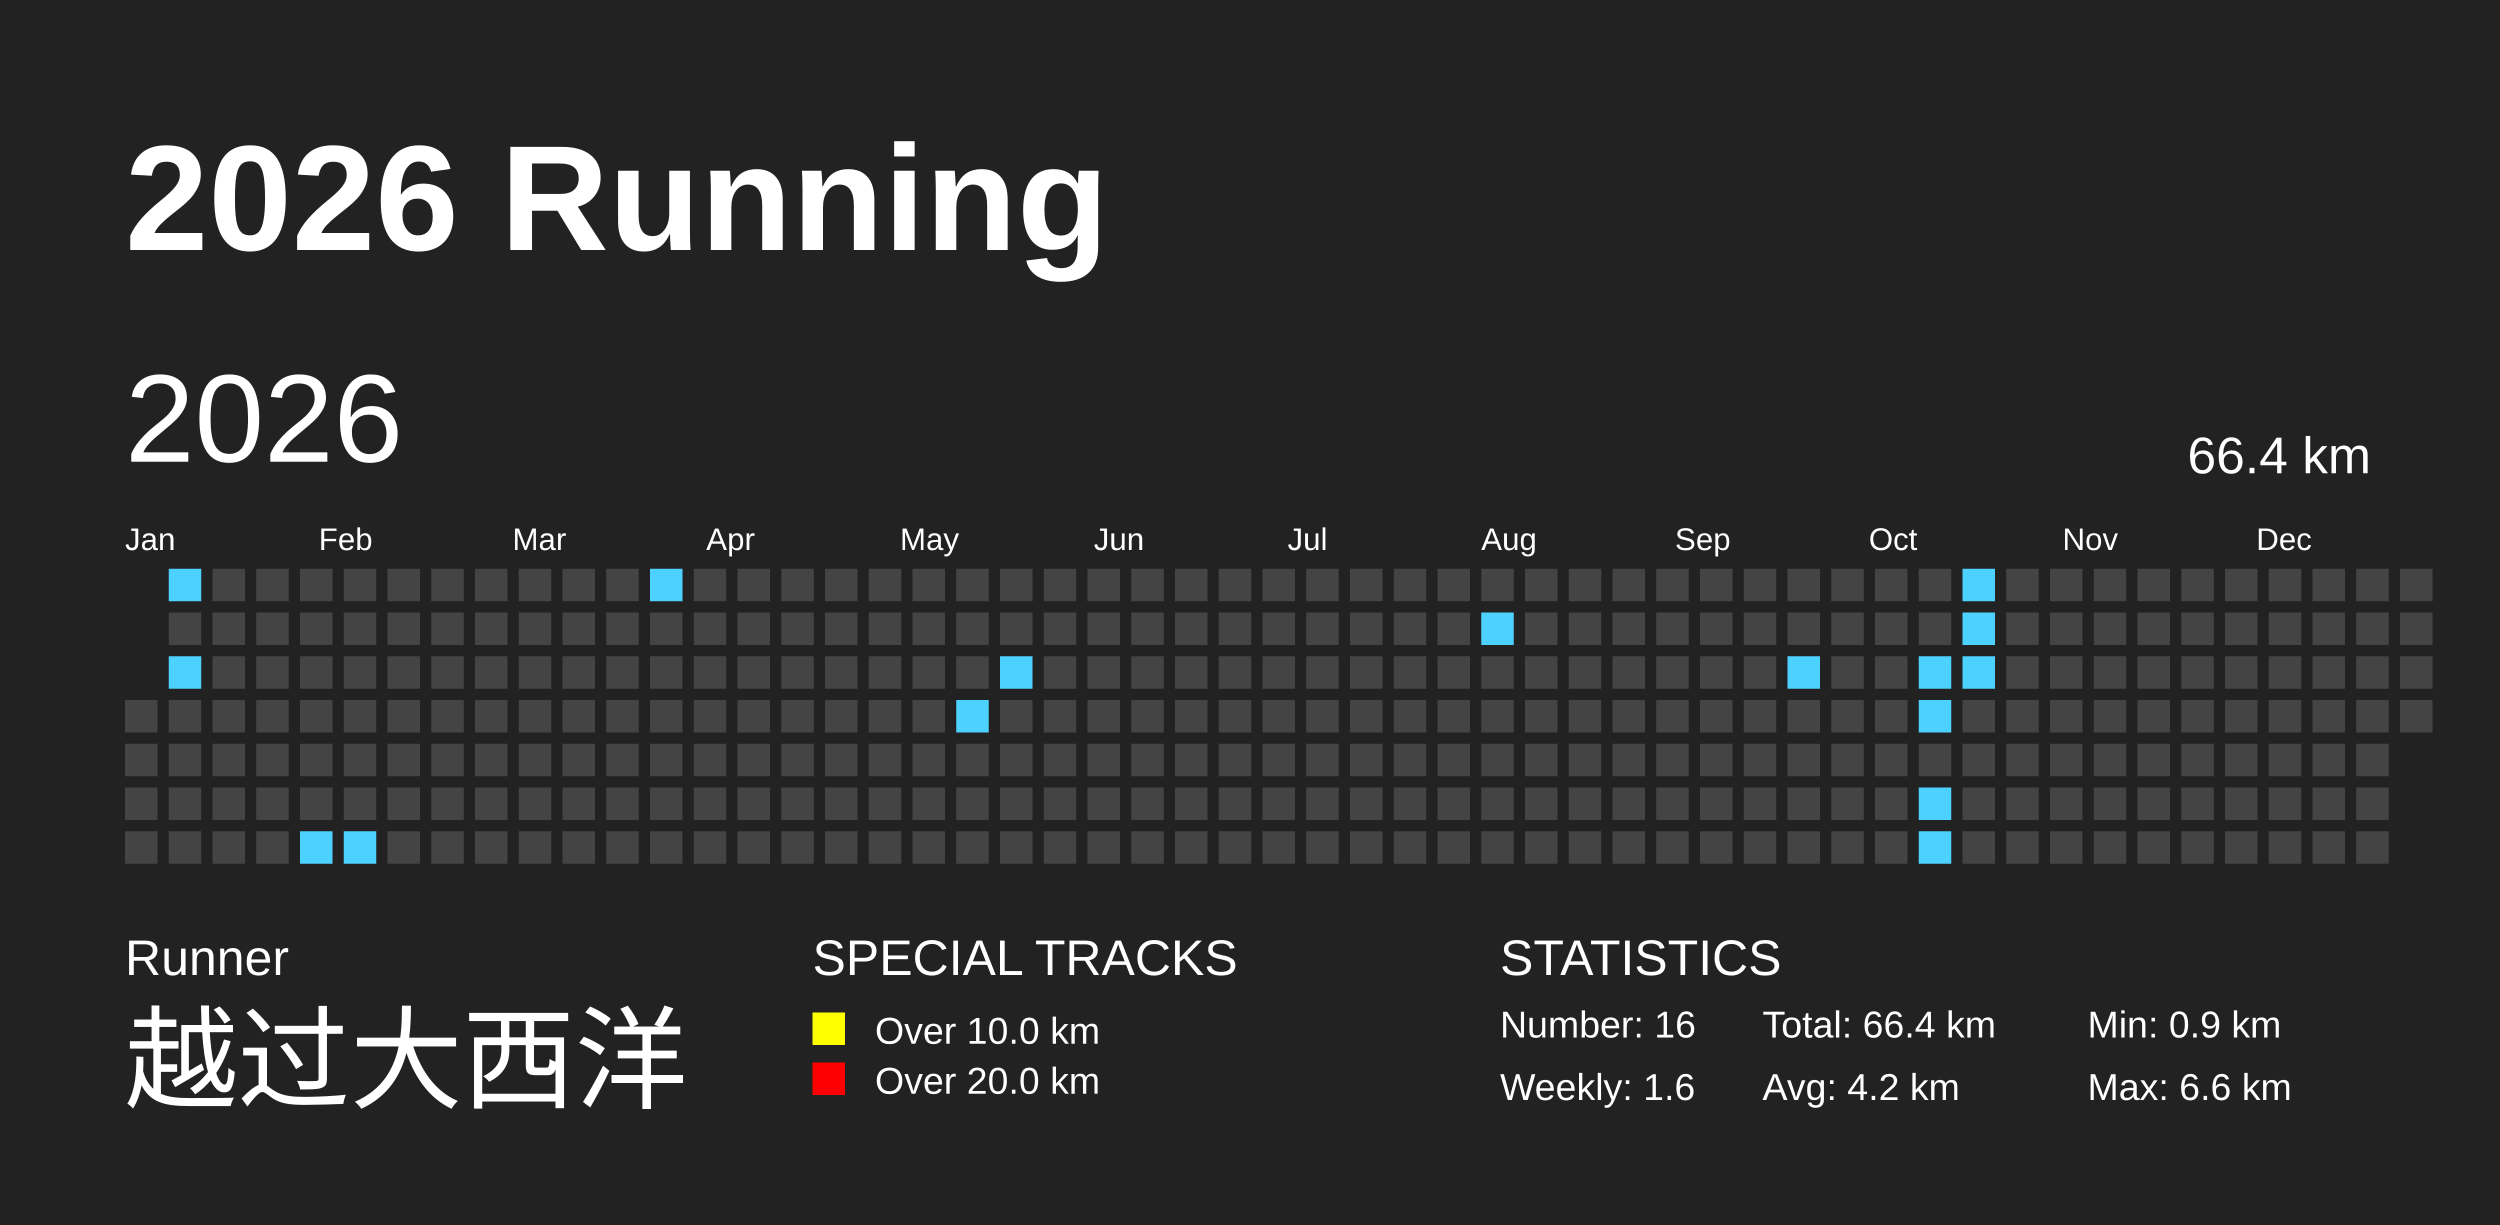
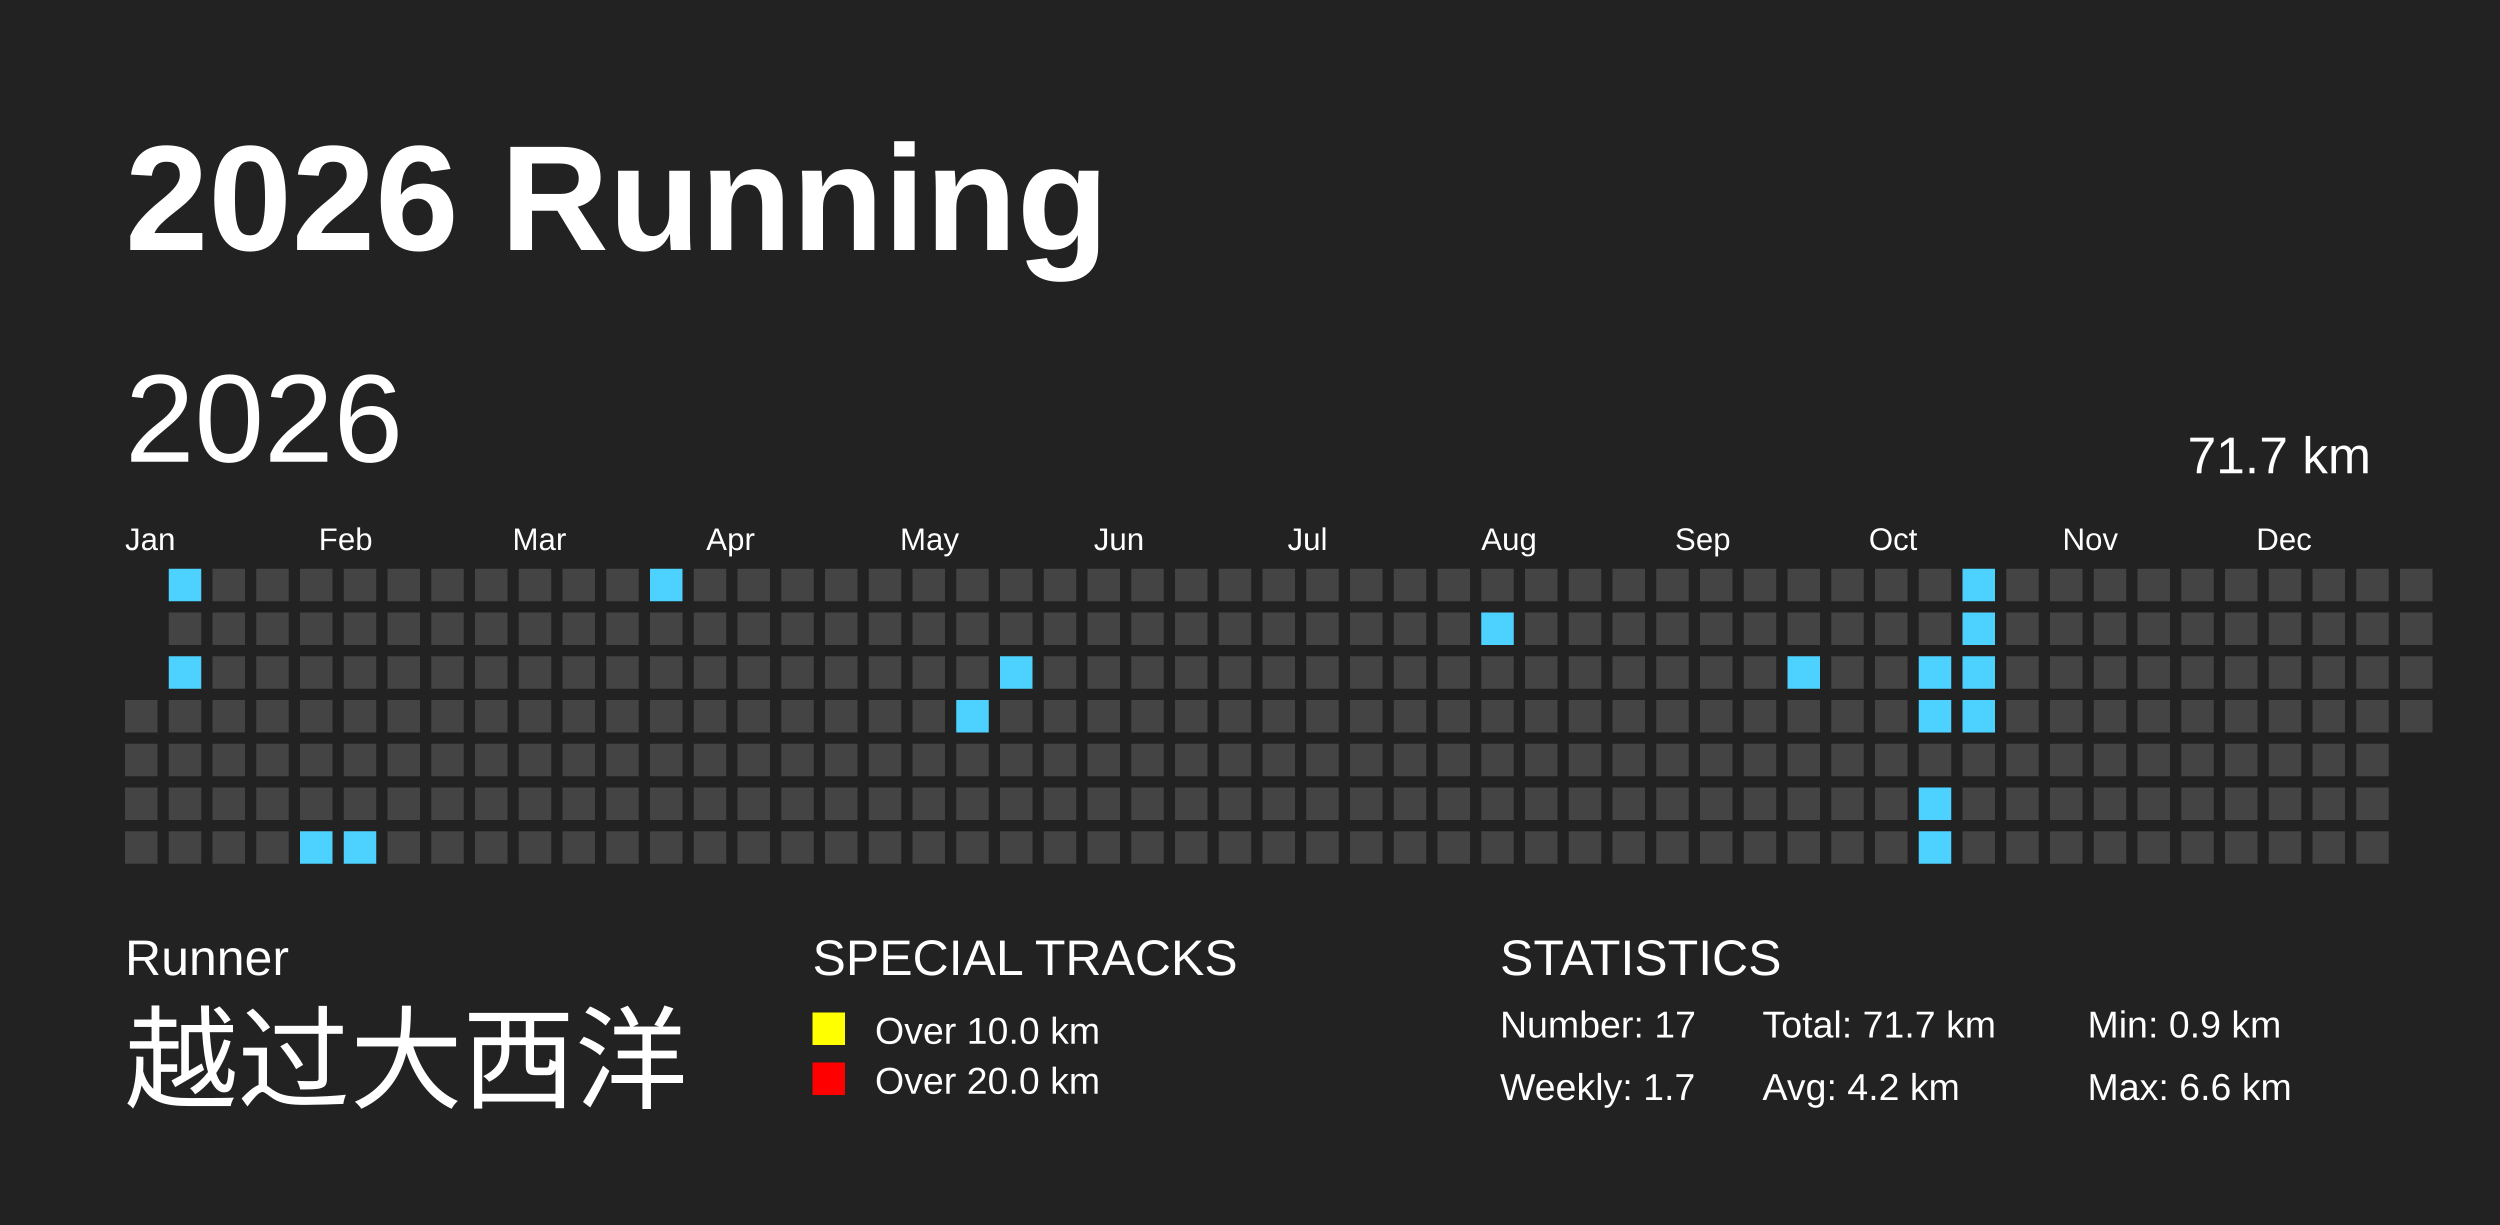
<svg xmlns="http://www.w3.org/2000/svg" baseProfile="full" height="98mm" version="1.1" viewBox="0,0,200,98" width="200mm">
  <defs>
    <pattern height="2" id="indoor-stripe" patternUnits="userSpaceOnUse" width="2">
      <line stroke="white" stroke-opacity="0.45" stroke-width="0.5" x1="0" x2="2" y1="2" y2="0" />
    </pattern>
  </defs>
  <rect fill="#222222" height="98" width="200" x="0" y="0" />
  <text fill="#FFFFFF" style="font-size:12px; font-family:Arial; font-weight:bold;" x="10" y="20">2026 Running</text>
  <text fill="#FFFFFF" style="font-size:4px; font-family:Arial" x="10" y="78">Runner</text>
  <text fill="#FFFFFF" style="font-size:9px; font-family:Arial" x="10" y="88">越过大西洋</text>
  <text fill="#FFFFFF" style="font-size:4px; font-family:Arial" x="65" y="78">SPECIAL TRACKS</text>
  <rect fill="yellow" height="2.6" width="2.6" x="65" y="81" />
  <text fill="#FFFFFF" style="font-size:3px; font-family:Arial" x="70" y="83.5">Over 10.0 km</text>
  <rect fill="red" height="2.6" width="2.6" x="65" y="85" />
  <text fill="#FFFFFF" style="font-size:3px; font-family:Arial" x="70" y="87.5">Over 20.0 km</text>
  <text fill="#FFFFFF" style="font-size:4px; font-family:Arial" x="120" y="78">STATISTICS</text>
-   <text fill="#FFFFFF" style="font-size:3px; font-family:Arial" x="120" y="83">Number: 16</text>
-   <text fill="#FFFFFF" style="font-size:3px; font-family:Arial" x="120" y="88">Weekly: 1.6</text>
-   <text fill="#FFFFFF" style="font-size:3px; font-family:Arial" x="141" y="83">Total: 66.4 km</text>
+   <text fill="#FFFFFF" style="font-size:3px; font-family:Arial" x="120" y="83">Number: 17</text>
+   <text fill="#FFFFFF" style="font-size:3px; font-family:Arial" x="120" y="88">Weekly: 1.7</text>
+   <text fill="#FFFFFF" style="font-size:3px; font-family:Arial" x="141" y="83">Total: 71.7 km</text>
  <text fill="#FFFFFF" style="font-size:3px; font-family:Arial" x="141" y="88">Avg: 4.2 km</text>
  <text fill="#FFFFFF" style="font-size:3px; font-family:Arial" x="167" y="83">Min: 0.9 km</text>
  <text fill="#FFFFFF" style="font-size:3px; font-family:Arial" x="167" y="88">Max: 6.6 km</text>
  <text dominant-baseline="hanging" fill="#FFFFFF" style="font-size:10.0px; font-family:Arial;" x="10" y="30">2026</text>
-   <text dominant-baseline="hanging" fill="#FFFFFF" style="font-size:4.125px; font-family:Arial;" x="175" y="35">66.4 km</text>
+   <text dominant-baseline="hanging" fill="#FFFFFF" style="font-size:4.125px; font-family:Arial;" x="175" y="35">71.7 km</text>
  <text fill="#FFFFFF" style="font-size:2.5px; font-family:Arial" x="10.0" y="44">Jan</text>
  <text fill="#FFFFFF" style="font-size:2.5px; font-family:Arial" x="25.5" y="44">Feb</text>
  <text fill="#FFFFFF" style="font-size:2.5px; font-family:Arial" x="41.0" y="44">Mar</text>
  <text fill="#FFFFFF" style="font-size:2.5px; font-family:Arial" x="56.5" y="44">Apr</text>
  <text fill="#FFFFFF" style="font-size:2.5px; font-family:Arial" x="72.0" y="44">May</text>
  <text fill="#FFFFFF" style="font-size:2.5px; font-family:Arial" x="87.5" y="44">Jun</text>
  <text fill="#FFFFFF" style="font-size:2.5px; font-family:Arial" x="103.0" y="44">Jul</text>
  <text fill="#FFFFFF" style="font-size:2.5px; font-family:Arial" x="118.5" y="44">Aug</text>
  <text fill="#FFFFFF" style="font-size:2.5px; font-family:Arial" x="134.0" y="44">Sep</text>
  <text fill="#FFFFFF" style="font-size:2.5px; font-family:Arial" x="149.5" y="44">Oct</text>
  <text fill="#FFFFFF" style="font-size:2.5px; font-family:Arial" x="165.0" y="44">Nov</text>
  <text fill="#FFFFFF" style="font-size:2.5px; font-family:Arial" x="180.5" y="44">Dec</text>
  <rect fill="#444444" height="2.6" width="2.6" x="10.0" y="56.0" />
  <rect fill="#444444" height="2.6" width="2.6" x="10.0" y="59.5" />
  <rect fill="#444444" height="2.6" width="2.6" x="10.0" y="63.0" />
  <rect fill="#444444" height="2.6" width="2.6" x="10.0" y="66.5" />
  <rect fill="#4DD2FF" height="2.6" width="2.6" x="13.5" y="45.5" />
  <rect fill="#444444" height="2.6" width="2.6" x="13.5" y="49.0" />
  <rect fill="#4DD2FF" height="2.6" width="2.6" x="13.5" y="52.5" />
  <rect fill="#444444" height="2.6" width="2.6" x="13.5" y="56.0" />
  <rect fill="#444444" height="2.6" width="2.6" x="13.5" y="59.5" />
  <rect fill="#444444" height="2.6" width="2.6" x="13.5" y="63.0" />
  <rect fill="#444444" height="2.6" width="2.6" x="13.5" y="66.5" />
  <rect fill="#444444" height="2.6" width="2.6" x="17.0" y="45.5" />
  <rect fill="#444444" height="2.6" width="2.6" x="17.0" y="49.0" />
  <rect fill="#444444" height="2.6" width="2.6" x="17.0" y="52.5" />
  <rect fill="#444444" height="2.6" width="2.6" x="17.0" y="56.0" />
  <rect fill="#444444" height="2.6" width="2.6" x="17.0" y="59.5" />
  <rect fill="#444444" height="2.6" width="2.6" x="17.0" y="63.0" />
  <rect fill="#444444" height="2.6" width="2.6" x="17.0" y="66.5" />
  <rect fill="#444444" height="2.6" width="2.6" x="20.5" y="45.5" />
  <rect fill="#444444" height="2.6" width="2.6" x="20.5" y="49.0" />
  <rect fill="#444444" height="2.6" width="2.6" x="20.5" y="52.5" />
  <rect fill="#444444" height="2.6" width="2.6" x="20.5" y="56.0" />
  <rect fill="#444444" height="2.6" width="2.6" x="20.5" y="59.5" />
  <rect fill="#444444" height="2.6" width="2.6" x="20.5" y="63.0" />
  <rect fill="#444444" height="2.6" width="2.6" x="20.5" y="66.5" />
  <rect fill="#444444" height="2.6" width="2.6" x="24.0" y="45.5" />
  <rect fill="#444444" height="2.6" width="2.6" x="24.0" y="49.0" />
  <rect fill="#444444" height="2.6" width="2.6" x="24.0" y="52.5" />
  <rect fill="#444444" height="2.6" width="2.6" x="24.0" y="56.0" />
  <rect fill="#444444" height="2.6" width="2.6" x="24.0" y="59.5" />
  <rect fill="#444444" height="2.6" width="2.6" x="24.0" y="63.0" />
  <rect fill="#4DD2FF" height="2.6" width="2.6" x="24.0" y="66.5" />
  <rect fill="#444444" height="2.6" width="2.6" x="27.5" y="45.5" />
  <rect fill="#444444" height="2.6" width="2.6" x="27.5" y="49.0" />
  <rect fill="#444444" height="2.6" width="2.6" x="27.5" y="52.5" />
  <rect fill="#444444" height="2.6" width="2.6" x="27.5" y="56.0" />
  <rect fill="#444444" height="2.6" width="2.6" x="27.5" y="59.5" />
  <rect fill="#444444" height="2.6" width="2.6" x="27.5" y="63.0" />
  <rect fill="#4DD2FF" height="2.6" width="2.6" x="27.5" y="66.5" />
  <rect fill="#444444" height="2.6" width="2.6" x="31.0" y="45.5" />
  <rect fill="#444444" height="2.6" width="2.6" x="31.0" y="49.0" />
  <rect fill="#444444" height="2.6" width="2.6" x="31.0" y="52.5" />
  <rect fill="#444444" height="2.6" width="2.6" x="31.0" y="56.0" />
  <rect fill="#444444" height="2.6" width="2.6" x="31.0" y="59.5" />
  <rect fill="#444444" height="2.6" width="2.6" x="31.0" y="63.0" />
  <rect fill="#444444" height="2.6" width="2.6" x="31.0" y="66.5" />
  <rect fill="#444444" height="2.6" width="2.6" x="34.5" y="45.5" />
  <rect fill="#444444" height="2.6" width="2.6" x="34.5" y="49.0" />
  <rect fill="#444444" height="2.6" width="2.6" x="34.5" y="52.5" />
  <rect fill="#444444" height="2.6" width="2.6" x="34.5" y="56.0" />
  <rect fill="#444444" height="2.6" width="2.6" x="34.5" y="59.5" />
  <rect fill="#444444" height="2.6" width="2.6" x="34.5" y="63.0" />
  <rect fill="#444444" height="2.6" width="2.6" x="34.5" y="66.5" />
  <rect fill="#444444" height="2.6" width="2.6" x="38.0" y="45.5" />
  <rect fill="#444444" height="2.6" width="2.6" x="38.0" y="49.0" />
  <rect fill="#444444" height="2.6" width="2.6" x="38.0" y="52.5" />
  <rect fill="#444444" height="2.6" width="2.6" x="38.0" y="56.0" />
  <rect fill="#444444" height="2.6" width="2.6" x="38.0" y="59.5" />
  <rect fill="#444444" height="2.6" width="2.6" x="38.0" y="63.0" />
  <rect fill="#444444" height="2.6" width="2.6" x="38.0" y="66.5" />
  <rect fill="#444444" height="2.6" width="2.6" x="41.5" y="45.5" />
  <rect fill="#444444" height="2.6" width="2.6" x="41.5" y="49.0" />
  <rect fill="#444444" height="2.6" width="2.6" x="41.5" y="52.5" />
  <rect fill="#444444" height="2.6" width="2.6" x="41.5" y="56.0" />
  <rect fill="#444444" height="2.6" width="2.6" x="41.5" y="59.5" />
  <rect fill="#444444" height="2.6" width="2.6" x="41.5" y="63.0" />
  <rect fill="#444444" height="2.6" width="2.6" x="41.5" y="66.5" />
  <rect fill="#444444" height="2.6" width="2.6" x="45.0" y="45.5" />
  <rect fill="#444444" height="2.6" width="2.6" x="45.0" y="49.0" />
  <rect fill="#444444" height="2.6" width="2.6" x="45.0" y="52.5" />
  <rect fill="#444444" height="2.6" width="2.6" x="45.0" y="56.0" />
  <rect fill="#444444" height="2.6" width="2.6" x="45.0" y="59.5" />
  <rect fill="#444444" height="2.6" width="2.6" x="45.0" y="63.0" />
  <rect fill="#444444" height="2.6" width="2.6" x="45.0" y="66.5" />
  <rect fill="#444444" height="2.6" width="2.6" x="48.5" y="45.5" />
  <rect fill="#444444" height="2.6" width="2.6" x="48.5" y="49.0" />
  <rect fill="#444444" height="2.6" width="2.6" x="48.5" y="52.5" />
  <rect fill="#444444" height="2.6" width="2.6" x="48.5" y="56.0" />
  <rect fill="#444444" height="2.6" width="2.6" x="48.5" y="59.5" />
  <rect fill="#444444" height="2.6" width="2.6" x="48.5" y="63.0" />
  <rect fill="#444444" height="2.6" width="2.6" x="48.5" y="66.5" />
  <rect fill="#4DD2FF" height="2.6" width="2.6" x="52.0" y="45.5" />
  <rect fill="#444444" height="2.6" width="2.6" x="52.0" y="49.0" />
  <rect fill="#444444" height="2.6" width="2.6" x="52.0" y="52.5" />
  <rect fill="#444444" height="2.6" width="2.6" x="52.0" y="56.0" />
  <rect fill="#444444" height="2.6" width="2.6" x="52.0" y="59.5" />
  <rect fill="#444444" height="2.6" width="2.6" x="52.0" y="63.0" />
  <rect fill="#444444" height="2.6" width="2.6" x="52.0" y="66.5" />
  <rect fill="#444444" height="2.6" width="2.6" x="55.5" y="45.5" />
  <rect fill="#444444" height="2.6" width="2.6" x="55.5" y="49.0" />
  <rect fill="#444444" height="2.6" width="2.6" x="55.5" y="52.5" />
  <rect fill="#444444" height="2.6" width="2.6" x="55.5" y="56.0" />
  <rect fill="#444444" height="2.6" width="2.6" x="55.5" y="59.5" />
  <rect fill="#444444" height="2.6" width="2.6" x="55.5" y="63.0" />
  <rect fill="#444444" height="2.6" width="2.6" x="55.5" y="66.5" />
  <rect fill="#444444" height="2.6" width="2.6" x="59.0" y="45.5" />
  <rect fill="#444444" height="2.6" width="2.6" x="59.0" y="49.0" />
  <rect fill="#444444" height="2.6" width="2.6" x="59.0" y="52.5" />
  <rect fill="#444444" height="2.6" width="2.6" x="59.0" y="56.0" />
  <rect fill="#444444" height="2.6" width="2.6" x="59.0" y="59.5" />
  <rect fill="#444444" height="2.6" width="2.6" x="59.0" y="63.0" />
  <rect fill="#444444" height="2.6" width="2.6" x="59.0" y="66.5" />
  <rect fill="#444444" height="2.6" width="2.6" x="62.5" y="45.5" />
  <rect fill="#444444" height="2.6" width="2.6" x="62.5" y="49.0" />
  <rect fill="#444444" height="2.6" width="2.6" x="62.5" y="52.5" />
  <rect fill="#444444" height="2.6" width="2.6" x="62.5" y="56.0" />
  <rect fill="#444444" height="2.6" width="2.6" x="62.5" y="59.5" />
  <rect fill="#444444" height="2.6" width="2.6" x="62.5" y="63.0" />
  <rect fill="#444444" height="2.6" width="2.6" x="62.5" y="66.5" />
  <rect fill="#444444" height="2.6" width="2.6" x="66.0" y="45.5" />
  <rect fill="#444444" height="2.6" width="2.6" x="66.0" y="49.0" />
  <rect fill="#444444" height="2.6" width="2.6" x="66.0" y="52.5" />
  <rect fill="#444444" height="2.6" width="2.6" x="66.0" y="56.0" />
  <rect fill="#444444" height="2.6" width="2.6" x="66.0" y="59.5" />
  <rect fill="#444444" height="2.6" width="2.6" x="66.0" y="63.0" />
  <rect fill="#444444" height="2.6" width="2.6" x="66.0" y="66.5" />
  <rect fill="#444444" height="2.6" width="2.6" x="69.5" y="45.5" />
  <rect fill="#444444" height="2.6" width="2.6" x="69.5" y="49.0" />
  <rect fill="#444444" height="2.6" width="2.6" x="69.5" y="52.5" />
  <rect fill="#444444" height="2.6" width="2.6" x="69.5" y="56.0" />
  <rect fill="#444444" height="2.6" width="2.6" x="69.5" y="59.5" />
  <rect fill="#444444" height="2.6" width="2.6" x="69.5" y="63.0" />
  <rect fill="#444444" height="2.6" width="2.6" x="69.5" y="66.5" />
  <rect fill="#444444" height="2.6" width="2.6" x="73.0" y="45.5" />
  <rect fill="#444444" height="2.6" width="2.6" x="73.0" y="49.0" />
  <rect fill="#444444" height="2.6" width="2.6" x="73.0" y="52.5" />
  <rect fill="#444444" height="2.6" width="2.6" x="73.0" y="56.0" />
  <rect fill="#444444" height="2.6" width="2.6" x="73.0" y="59.5" />
  <rect fill="#444444" height="2.6" width="2.6" x="73.0" y="63.0" />
  <rect fill="#444444" height="2.6" width="2.6" x="73.0" y="66.5" />
  <rect fill="#444444" height="2.6" width="2.6" x="76.5" y="45.5" />
  <rect fill="#444444" height="2.6" width="2.6" x="76.5" y="49.0" />
  <rect fill="#444444" height="2.6" width="2.6" x="76.5" y="52.5" />
  <rect fill="#4DD2FF" height="2.6" width="2.6" x="76.5" y="56.0" />
  <rect fill="#444444" height="2.6" width="2.6" x="76.5" y="59.5" />
  <rect fill="#444444" height="2.6" width="2.6" x="76.5" y="63.0" />
  <rect fill="#444444" height="2.6" width="2.6" x="76.5" y="66.5" />
  <rect fill="#444444" height="2.6" width="2.6" x="80.0" y="45.5" />
  <rect fill="#444444" height="2.6" width="2.6" x="80.0" y="49.0" />
  <rect fill="#4DD2FF" height="2.6" width="2.6" x="80.0" y="52.5" />
  <rect fill="#444444" height="2.6" width="2.6" x="80.0" y="56.0" />
  <rect fill="#444444" height="2.6" width="2.6" x="80.0" y="59.5" />
  <rect fill="#444444" height="2.6" width="2.6" x="80.0" y="63.0" />
  <rect fill="#444444" height="2.6" width="2.6" x="80.0" y="66.5" />
  <rect fill="#444444" height="2.6" width="2.6" x="83.5" y="45.5" />
  <rect fill="#444444" height="2.6" width="2.6" x="83.5" y="49.0" />
  <rect fill="#444444" height="2.6" width="2.6" x="83.5" y="52.5" />
  <rect fill="#444444" height="2.6" width="2.6" x="83.5" y="56.0" />
  <rect fill="#444444" height="2.6" width="2.6" x="83.5" y="59.5" />
  <rect fill="#444444" height="2.6" width="2.6" x="83.5" y="63.0" />
  <rect fill="#444444" height="2.6" width="2.6" x="83.5" y="66.5" />
  <rect fill="#444444" height="2.6" width="2.6" x="87.0" y="45.5" />
  <rect fill="#444444" height="2.6" width="2.6" x="87.0" y="49.0" />
  <rect fill="#444444" height="2.6" width="2.6" x="87.0" y="52.5" />
  <rect fill="#444444" height="2.6" width="2.6" x="87.0" y="56.0" />
  <rect fill="#444444" height="2.6" width="2.6" x="87.0" y="59.5" />
  <rect fill="#444444" height="2.6" width="2.6" x="87.0" y="63.0" />
  <rect fill="#444444" height="2.6" width="2.6" x="87.0" y="66.5" />
  <rect fill="#444444" height="2.6" width="2.6" x="90.5" y="45.5" />
  <rect fill="#444444" height="2.6" width="2.6" x="90.5" y="49.0" />
  <rect fill="#444444" height="2.6" width="2.6" x="90.5" y="52.5" />
  <rect fill="#444444" height="2.6" width="2.6" x="90.5" y="56.0" />
  <rect fill="#444444" height="2.6" width="2.6" x="90.5" y="59.5" />
  <rect fill="#444444" height="2.6" width="2.6" x="90.5" y="63.0" />
  <rect fill="#444444" height="2.6" width="2.6" x="90.5" y="66.5" />
  <rect fill="#444444" height="2.6" width="2.6" x="94.0" y="45.5" />
  <rect fill="#444444" height="2.6" width="2.6" x="94.0" y="49.0" />
  <rect fill="#444444" height="2.6" width="2.6" x="94.0" y="52.5" />
  <rect fill="#444444" height="2.6" width="2.6" x="94.0" y="56.0" />
  <rect fill="#444444" height="2.6" width="2.6" x="94.0" y="59.5" />
  <rect fill="#444444" height="2.6" width="2.6" x="94.0" y="63.0" />
  <rect fill="#444444" height="2.6" width="2.6" x="94.0" y="66.5" />
  <rect fill="#444444" height="2.6" width="2.6" x="97.5" y="45.5" />
  <rect fill="#444444" height="2.6" width="2.6" x="97.5" y="49.0" />
  <rect fill="#444444" height="2.6" width="2.6" x="97.5" y="52.5" />
  <rect fill="#444444" height="2.6" width="2.6" x="97.5" y="56.0" />
  <rect fill="#444444" height="2.6" width="2.6" x="97.5" y="59.5" />
  <rect fill="#444444" height="2.6" width="2.6" x="97.5" y="63.0" />
  <rect fill="#444444" height="2.6" width="2.6" x="97.5" y="66.5" />
  <rect fill="#444444" height="2.6" width="2.6" x="101.0" y="45.5" />
  <rect fill="#444444" height="2.6" width="2.6" x="101.0" y="49.0" />
  <rect fill="#444444" height="2.6" width="2.6" x="101.0" y="52.5" />
  <rect fill="#444444" height="2.6" width="2.6" x="101.0" y="56.0" />
  <rect fill="#444444" height="2.6" width="2.6" x="101.0" y="59.5" />
  <rect fill="#444444" height="2.6" width="2.6" x="101.0" y="63.0" />
  <rect fill="#444444" height="2.6" width="2.6" x="101.0" y="66.5" />
  <rect fill="#444444" height="2.6" width="2.6" x="104.5" y="45.5" />
  <rect fill="#444444" height="2.6" width="2.6" x="104.5" y="49.0" />
  <rect fill="#444444" height="2.6" width="2.6" x="104.5" y="52.5" />
  <rect fill="#444444" height="2.6" width="2.6" x="104.5" y="56.0" />
  <rect fill="#444444" height="2.6" width="2.6" x="104.5" y="59.5" />
  <rect fill="#444444" height="2.6" width="2.6" x="104.5" y="63.0" />
  <rect fill="#444444" height="2.6" width="2.6" x="104.5" y="66.5" />
  <rect fill="#444444" height="2.6" width="2.6" x="108.0" y="45.5" />
  <rect fill="#444444" height="2.6" width="2.6" x="108.0" y="49.0" />
  <rect fill="#444444" height="2.6" width="2.6" x="108.0" y="52.5" />
  <rect fill="#444444" height="2.6" width="2.6" x="108.0" y="56.0" />
  <rect fill="#444444" height="2.6" width="2.6" x="108.0" y="59.5" />
  <rect fill="#444444" height="2.6" width="2.6" x="108.0" y="63.0" />
  <rect fill="#444444" height="2.6" width="2.6" x="108.0" y="66.5" />
  <rect fill="#444444" height="2.6" width="2.6" x="111.5" y="45.5" />
  <rect fill="#444444" height="2.6" width="2.6" x="111.5" y="49.0" />
  <rect fill="#444444" height="2.6" width="2.6" x="111.5" y="52.5" />
  <rect fill="#444444" height="2.6" width="2.6" x="111.5" y="56.0" />
  <rect fill="#444444" height="2.6" width="2.6" x="111.5" y="59.5" />
  <rect fill="#444444" height="2.6" width="2.6" x="111.5" y="63.0" />
  <rect fill="#444444" height="2.6" width="2.6" x="111.5" y="66.5" />
  <rect fill="#444444" height="2.6" width="2.6" x="115.0" y="45.5" />
  <rect fill="#444444" height="2.6" width="2.6" x="115.0" y="49.0" />
  <rect fill="#444444" height="2.6" width="2.6" x="115.0" y="52.5" />
  <rect fill="#444444" height="2.6" width="2.6" x="115.0" y="56.0" />
  <rect fill="#444444" height="2.6" width="2.6" x="115.0" y="59.5" />
  <rect fill="#444444" height="2.6" width="2.6" x="115.0" y="63.0" />
  <rect fill="#444444" height="2.6" width="2.6" x="115.0" y="66.5" />
  <rect fill="#444444" height="2.6" width="2.6" x="118.5" y="45.5" />
  <rect fill="#4DD2FF" height="2.6" width="2.6" x="118.5" y="49.0" />
  <rect fill="#444444" height="2.6" width="2.6" x="118.5" y="52.5" />
  <rect fill="#444444" height="2.6" width="2.6" x="118.5" y="56.0" />
  <rect fill="#444444" height="2.6" width="2.6" x="118.5" y="59.5" />
  <rect fill="#444444" height="2.6" width="2.6" x="118.5" y="63.0" />
  <rect fill="#444444" height="2.6" width="2.6" x="118.5" y="66.5" />
  <rect fill="#444444" height="2.6" width="2.6" x="122.0" y="45.5" />
  <rect fill="#444444" height="2.6" width="2.6" x="122.0" y="49.0" />
  <rect fill="#444444" height="2.6" width="2.6" x="122.0" y="52.5" />
  <rect fill="#444444" height="2.6" width="2.6" x="122.0" y="56.0" />
  <rect fill="#444444" height="2.6" width="2.6" x="122.0" y="59.5" />
  <rect fill="#444444" height="2.6" width="2.6" x="122.0" y="63.0" />
  <rect fill="#444444" height="2.6" width="2.6" x="122.0" y="66.5" />
  <rect fill="#444444" height="2.6" width="2.6" x="125.5" y="45.5" />
  <rect fill="#444444" height="2.6" width="2.6" x="125.5" y="49.0" />
  <rect fill="#444444" height="2.6" width="2.6" x="125.5" y="52.5" />
  <rect fill="#444444" height="2.6" width="2.6" x="125.5" y="56.0" />
  <rect fill="#444444" height="2.6" width="2.6" x="125.5" y="59.5" />
  <rect fill="#444444" height="2.6" width="2.6" x="125.5" y="63.0" />
  <rect fill="#444444" height="2.6" width="2.6" x="125.5" y="66.5" />
  <rect fill="#444444" height="2.6" width="2.6" x="129.0" y="45.5" />
  <rect fill="#444444" height="2.6" width="2.6" x="129.0" y="49.0" />
  <rect fill="#444444" height="2.6" width="2.6" x="129.0" y="52.5" />
  <rect fill="#444444" height="2.6" width="2.6" x="129.0" y="56.0" />
  <rect fill="#444444" height="2.6" width="2.6" x="129.0" y="59.5" />
  <rect fill="#444444" height="2.6" width="2.6" x="129.0" y="63.0" />
  <rect fill="#444444" height="2.6" width="2.6" x="129.0" y="66.5" />
  <rect fill="#444444" height="2.6" width="2.6" x="132.5" y="45.5" />
  <rect fill="#444444" height="2.6" width="2.6" x="132.5" y="49.0" />
  <rect fill="#444444" height="2.6" width="2.6" x="132.5" y="52.5" />
  <rect fill="#444444" height="2.6" width="2.6" x="132.5" y="56.0" />
  <rect fill="#444444" height="2.6" width="2.6" x="132.5" y="59.5" />
  <rect fill="#444444" height="2.6" width="2.6" x="132.5" y="63.0" />
  <rect fill="#444444" height="2.6" width="2.6" x="132.5" y="66.5" />
  <rect fill="#444444" height="2.6" width="2.6" x="136.0" y="45.5" />
  <rect fill="#444444" height="2.6" width="2.6" x="136.0" y="49.0" />
  <rect fill="#444444" height="2.6" width="2.6" x="136.0" y="52.5" />
  <rect fill="#444444" height="2.6" width="2.6" x="136.0" y="56.0" />
  <rect fill="#444444" height="2.6" width="2.6" x="136.0" y="59.5" />
  <rect fill="#444444" height="2.6" width="2.6" x="136.0" y="63.0" />
  <rect fill="#444444" height="2.6" width="2.6" x="136.0" y="66.5" />
  <rect fill="#444444" height="2.6" width="2.6" x="139.5" y="45.5" />
  <rect fill="#444444" height="2.6" width="2.6" x="139.5" y="49.0" />
  <rect fill="#444444" height="2.6" width="2.6" x="139.5" y="52.5" />
  <rect fill="#444444" height="2.6" width="2.6" x="139.5" y="56.0" />
  <rect fill="#444444" height="2.6" width="2.6" x="139.5" y="59.5" />
  <rect fill="#444444" height="2.6" width="2.6" x="139.5" y="63.0" />
  <rect fill="#444444" height="2.6" width="2.6" x="139.5" y="66.5" />
  <rect fill="#444444" height="2.6" width="2.6" x="143.0" y="45.5" />
  <rect fill="#444444" height="2.6" width="2.6" x="143.0" y="49.0" />
  <rect fill="#4DD2FF" height="2.6" width="2.6" x="143.0" y="52.5" />
  <rect fill="#444444" height="2.6" width="2.6" x="143.0" y="56.0" />
  <rect fill="#444444" height="2.6" width="2.6" x="143.0" y="59.5" />
  <rect fill="#444444" height="2.6" width="2.6" x="143.0" y="63.0" />
  <rect fill="#444444" height="2.6" width="2.6" x="143.0" y="66.5" />
  <rect fill="#444444" height="2.6" width="2.6" x="146.5" y="45.5" />
  <rect fill="#444444" height="2.6" width="2.6" x="146.5" y="49.0" />
  <rect fill="#444444" height="2.6" width="2.6" x="146.5" y="52.5" />
  <rect fill="#444444" height="2.6" width="2.6" x="146.5" y="56.0" />
  <rect fill="#444444" height="2.6" width="2.6" x="146.5" y="59.5" />
  <rect fill="#444444" height="2.6" width="2.6" x="146.5" y="63.0" />
  <rect fill="#444444" height="2.6" width="2.6" x="146.5" y="66.5" />
  <rect fill="#444444" height="2.6" width="2.6" x="150.0" y="45.5" />
  <rect fill="#444444" height="2.6" width="2.6" x="150.0" y="49.0" />
  <rect fill="#444444" height="2.6" width="2.6" x="150.0" y="52.5" />
  <rect fill="#444444" height="2.6" width="2.6" x="150.0" y="56.0" />
  <rect fill="#444444" height="2.6" width="2.6" x="150.0" y="59.5" />
  <rect fill="#444444" height="2.6" width="2.6" x="150.0" y="63.0" />
  <rect fill="#444444" height="2.6" width="2.6" x="150.0" y="66.5" />
  <rect fill="#444444" height="2.6" width="2.6" x="153.5" y="45.5" />
  <rect fill="#444444" height="2.6" width="2.6" x="153.5" y="49.0" />
  <rect fill="#4DD2FF" height="2.6" width="2.6" x="153.5" y="52.5" />
  <rect fill="#4DD2FF" height="2.6" width="2.6" x="153.5" y="56.0" />
  <rect fill="#444444" height="2.6" width="2.6" x="153.5" y="59.5" />
  <rect fill="#4DD2FF" height="2.6" width="2.6" x="153.5" y="63.0" />
  <rect fill="#4DD2FF" height="2.6" width="2.6" x="153.5" y="66.5" />
  <rect fill="#4DD2FF" height="2.6" width="2.6" x="157.0" y="45.5" />
  <rect fill="#4DD2FF" height="2.6" width="2.6" x="157.0" y="49.0" />
  <rect fill="#4DD2FF" height="2.6" width="2.6" x="157.0" y="52.5" />
-   <rect fill="#444444" height="2.6" width="2.6" x="157.0" y="56.0" />
+   <rect fill="#4DD2FF" height="2.6" width="2.6" x="157.0" y="56.0" />
  <rect fill="#444444" height="2.6" width="2.6" x="157.0" y="59.5" />
  <rect fill="#444444" height="2.6" width="2.6" x="157.0" y="63.0" />
  <rect fill="#444444" height="2.6" width="2.6" x="157.0" y="66.5" />
  <rect fill="#444444" height="2.6" width="2.6" x="160.5" y="45.5" />
  <rect fill="#444444" height="2.6" width="2.6" x="160.5" y="49.0" />
  <rect fill="#444444" height="2.6" width="2.6" x="160.5" y="52.5" />
  <rect fill="#444444" height="2.6" width="2.6" x="160.5" y="56.0" />
  <rect fill="#444444" height="2.6" width="2.6" x="160.5" y="59.5" />
  <rect fill="#444444" height="2.6" width="2.6" x="160.5" y="63.0" />
  <rect fill="#444444" height="2.6" width="2.6" x="160.5" y="66.5" />
  <rect fill="#444444" height="2.6" width="2.6" x="164.0" y="45.5" />
  <rect fill="#444444" height="2.6" width="2.6" x="164.0" y="49.0" />
  <rect fill="#444444" height="2.6" width="2.6" x="164.0" y="52.5" />
  <rect fill="#444444" height="2.6" width="2.6" x="164.0" y="56.0" />
  <rect fill="#444444" height="2.6" width="2.6" x="164.0" y="59.5" />
  <rect fill="#444444" height="2.6" width="2.6" x="164.0" y="63.0" />
  <rect fill="#444444" height="2.6" width="2.6" x="164.0" y="66.5" />
  <rect fill="#444444" height="2.6" width="2.6" x="167.5" y="45.5" />
  <rect fill="#444444" height="2.6" width="2.6" x="167.5" y="49.0" />
  <rect fill="#444444" height="2.6" width="2.6" x="167.5" y="52.5" />
  <rect fill="#444444" height="2.6" width="2.6" x="167.5" y="56.0" />
  <rect fill="#444444" height="2.6" width="2.6" x="167.5" y="59.5" />
  <rect fill="#444444" height="2.6" width="2.6" x="167.5" y="63.0" />
  <rect fill="#444444" height="2.6" width="2.6" x="167.5" y="66.5" />
  <rect fill="#444444" height="2.6" width="2.6" x="171.0" y="45.5" />
  <rect fill="#444444" height="2.6" width="2.6" x="171.0" y="49.0" />
  <rect fill="#444444" height="2.6" width="2.6" x="171.0" y="52.5" />
  <rect fill="#444444" height="2.6" width="2.6" x="171.0" y="56.0" />
  <rect fill="#444444" height="2.6" width="2.6" x="171.0" y="59.5" />
  <rect fill="#444444" height="2.6" width="2.6" x="171.0" y="63.0" />
  <rect fill="#444444" height="2.6" width="2.6" x="171.0" y="66.5" />
  <rect fill="#444444" height="2.6" width="2.6" x="174.5" y="45.5" />
  <rect fill="#444444" height="2.6" width="2.6" x="174.5" y="49.0" />
  <rect fill="#444444" height="2.6" width="2.6" x="174.5" y="52.5" />
  <rect fill="#444444" height="2.6" width="2.6" x="174.5" y="56.0" />
  <rect fill="#444444" height="2.6" width="2.6" x="174.5" y="59.5" />
  <rect fill="#444444" height="2.6" width="2.6" x="174.5" y="63.0" />
  <rect fill="#444444" height="2.6" width="2.6" x="174.5" y="66.5" />
  <rect fill="#444444" height="2.6" width="2.6" x="178.0" y="45.5" />
  <rect fill="#444444" height="2.6" width="2.6" x="178.0" y="49.0" />
  <rect fill="#444444" height="2.6" width="2.6" x="178.0" y="52.5" />
  <rect fill="#444444" height="2.6" width="2.6" x="178.0" y="56.0" />
  <rect fill="#444444" height="2.6" width="2.6" x="178.0" y="59.5" />
  <rect fill="#444444" height="2.6" width="2.6" x="178.0" y="63.0" />
  <rect fill="#444444" height="2.6" width="2.6" x="178.0" y="66.5" />
  <rect fill="#444444" height="2.6" width="2.6" x="181.5" y="45.5" />
  <rect fill="#444444" height="2.6" width="2.6" x="181.5" y="49.0" />
  <rect fill="#444444" height="2.6" width="2.6" x="181.5" y="52.5" />
  <rect fill="#444444" height="2.6" width="2.6" x="181.5" y="56.0" />
  <rect fill="#444444" height="2.6" width="2.6" x="181.5" y="59.5" />
  <rect fill="#444444" height="2.6" width="2.6" x="181.5" y="63.0" />
  <rect fill="#444444" height="2.6" width="2.6" x="181.5" y="66.5" />
  <rect fill="#444444" height="2.6" width="2.6" x="185.0" y="45.5" />
  <rect fill="#444444" height="2.6" width="2.6" x="185.0" y="49.0" />
  <rect fill="#444444" height="2.6" width="2.6" x="185.0" y="52.5" />
  <rect fill="#444444" height="2.6" width="2.6" x="185.0" y="56.0" />
  <rect fill="#444444" height="2.6" width="2.6" x="185.0" y="59.5" />
  <rect fill="#444444" height="2.6" width="2.6" x="185.0" y="63.0" />
  <rect fill="#444444" height="2.6" width="2.6" x="185.0" y="66.5" />
  <rect fill="#444444" height="2.6" width="2.6" x="188.5" y="45.5" />
  <rect fill="#444444" height="2.6" width="2.6" x="188.5" y="49.0" />
  <rect fill="#444444" height="2.6" width="2.6" x="188.5" y="52.5" />
  <rect fill="#444444" height="2.6" width="2.6" x="188.5" y="56.0" />
  <rect fill="#444444" height="2.6" width="2.6" x="188.5" y="59.5" />
  <rect fill="#444444" height="2.6" width="2.6" x="188.5" y="63.0" />
  <rect fill="#444444" height="2.6" width="2.6" x="188.5" y="66.5" />
  <rect fill="#444444" height="2.6" width="2.6" x="192.0" y="45.5" />
  <rect fill="#444444" height="2.6" width="2.6" x="192.0" y="49.0" />
  <rect fill="#444444" height="2.6" width="2.6" x="192.0" y="52.5" />
  <rect fill="#444444" height="2.6" width="2.6" x="192.0" y="56.0" />
</svg>
